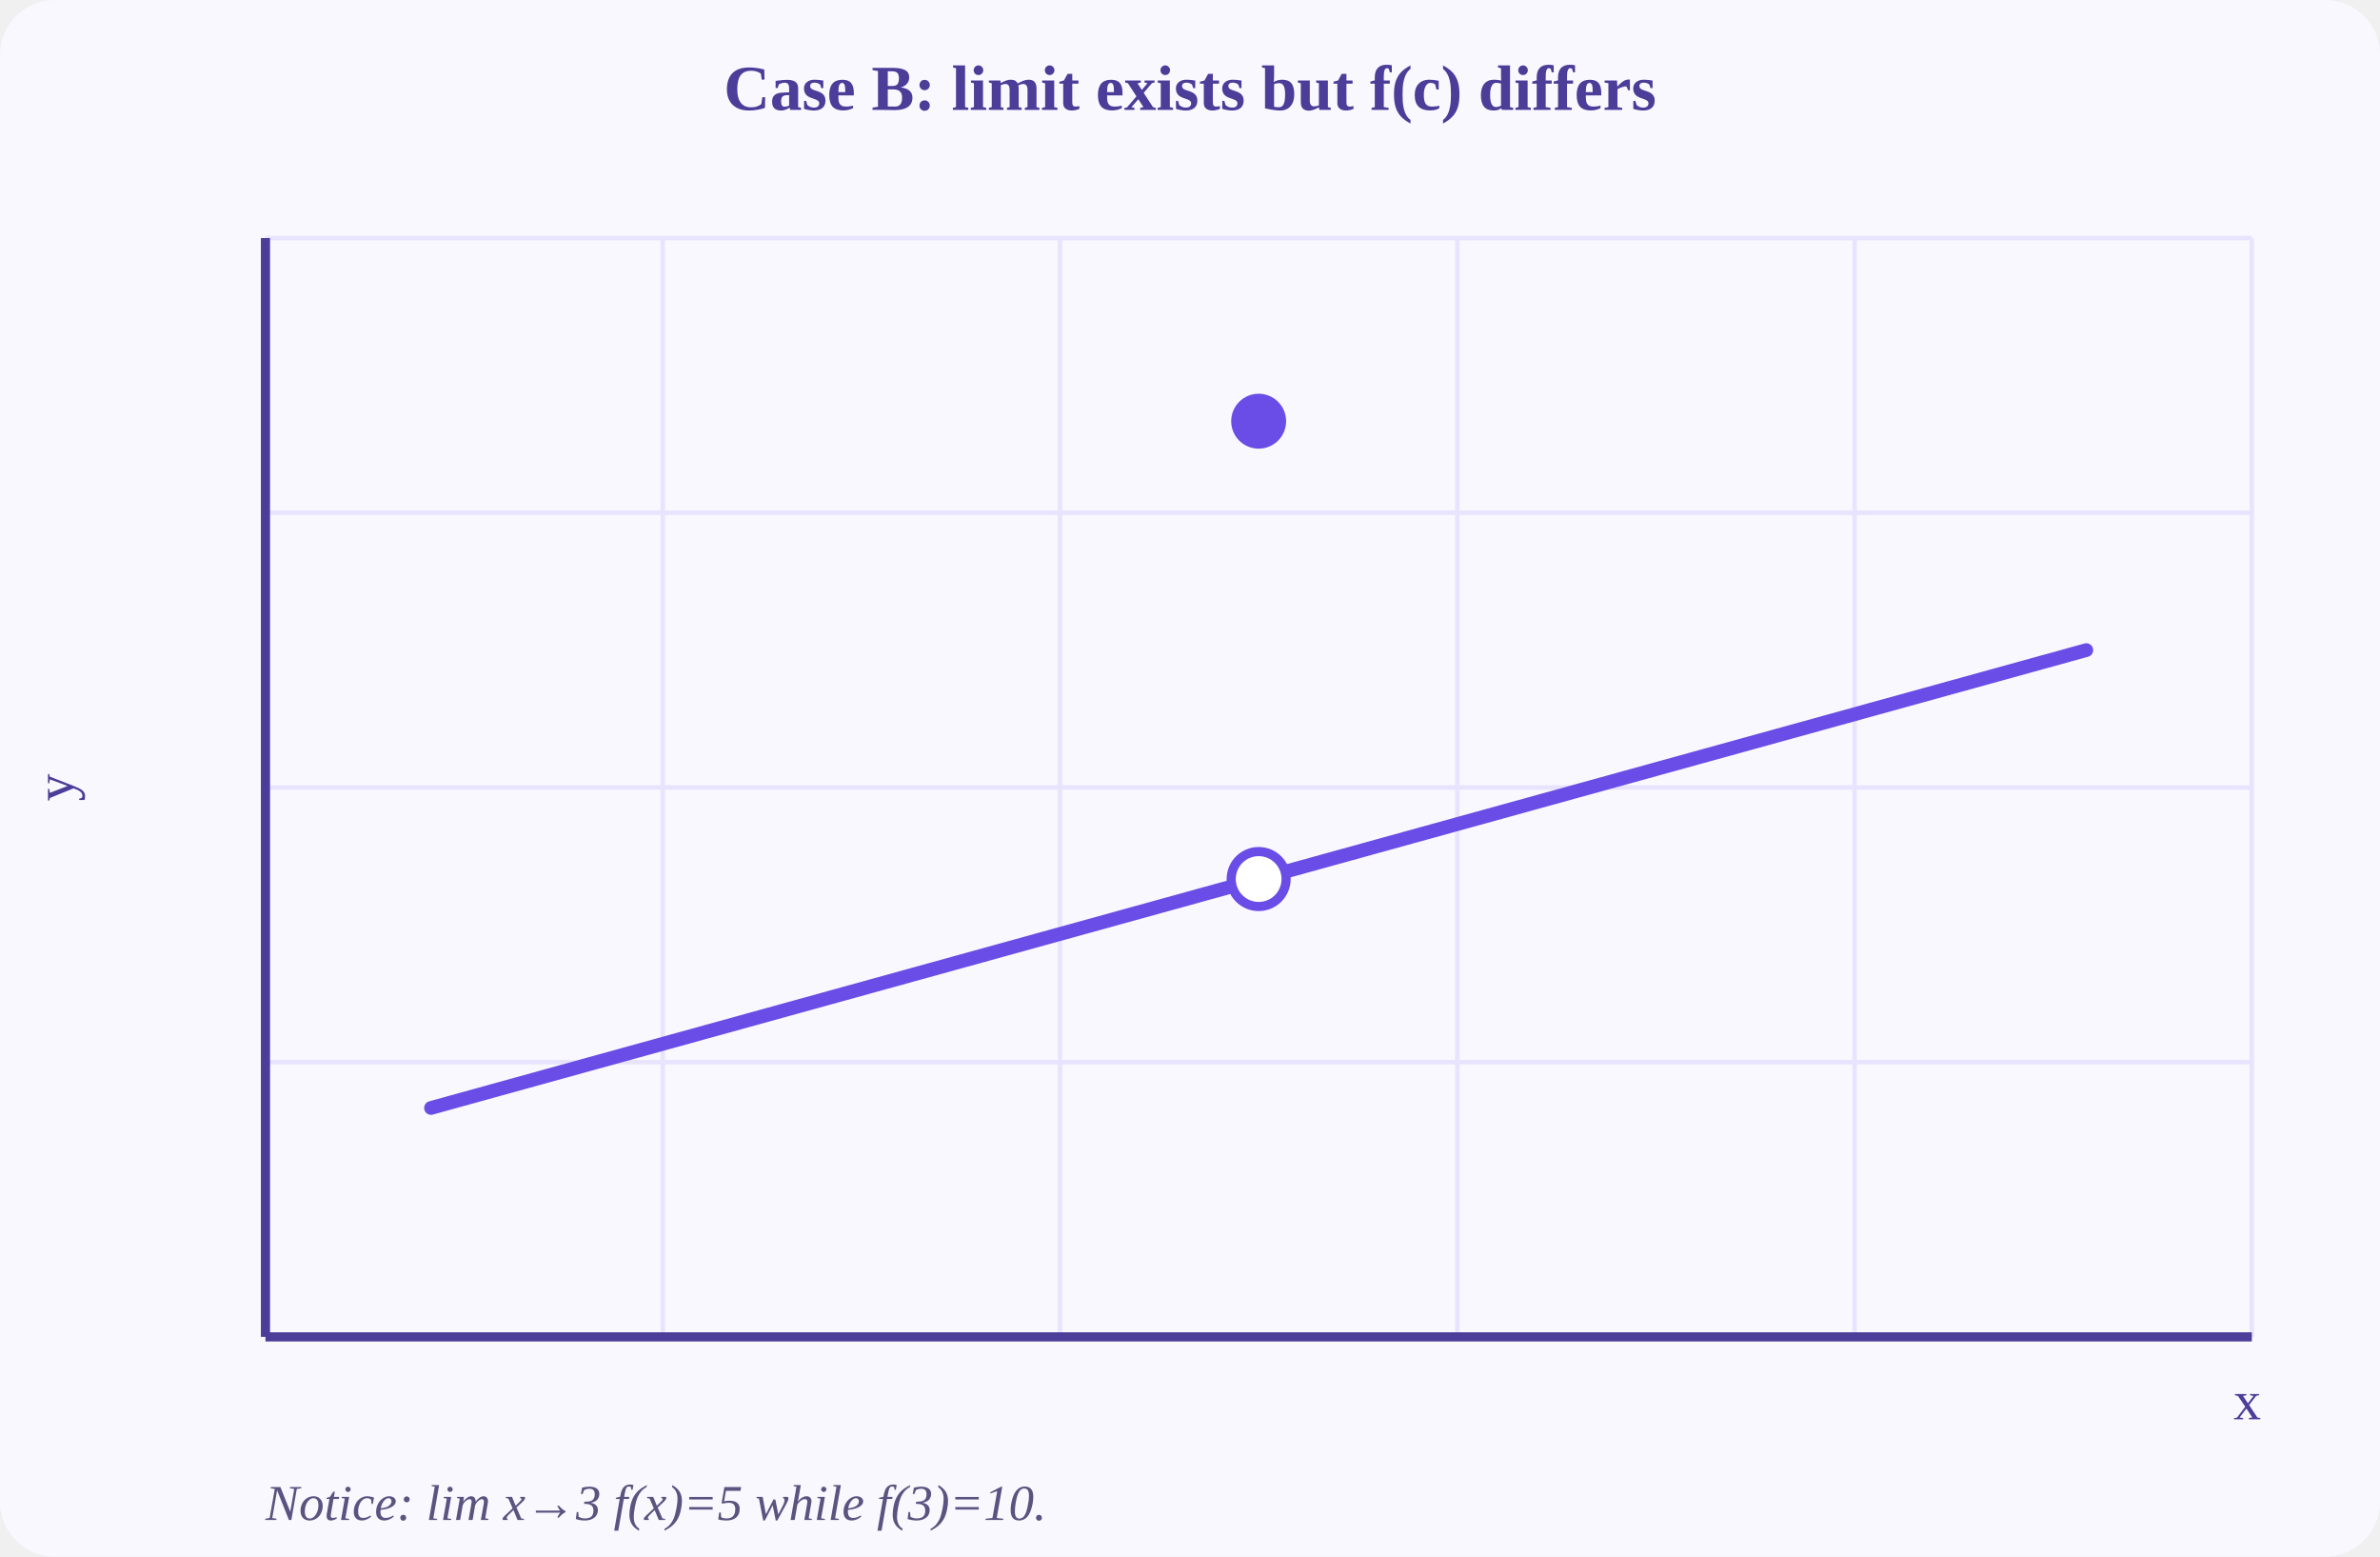
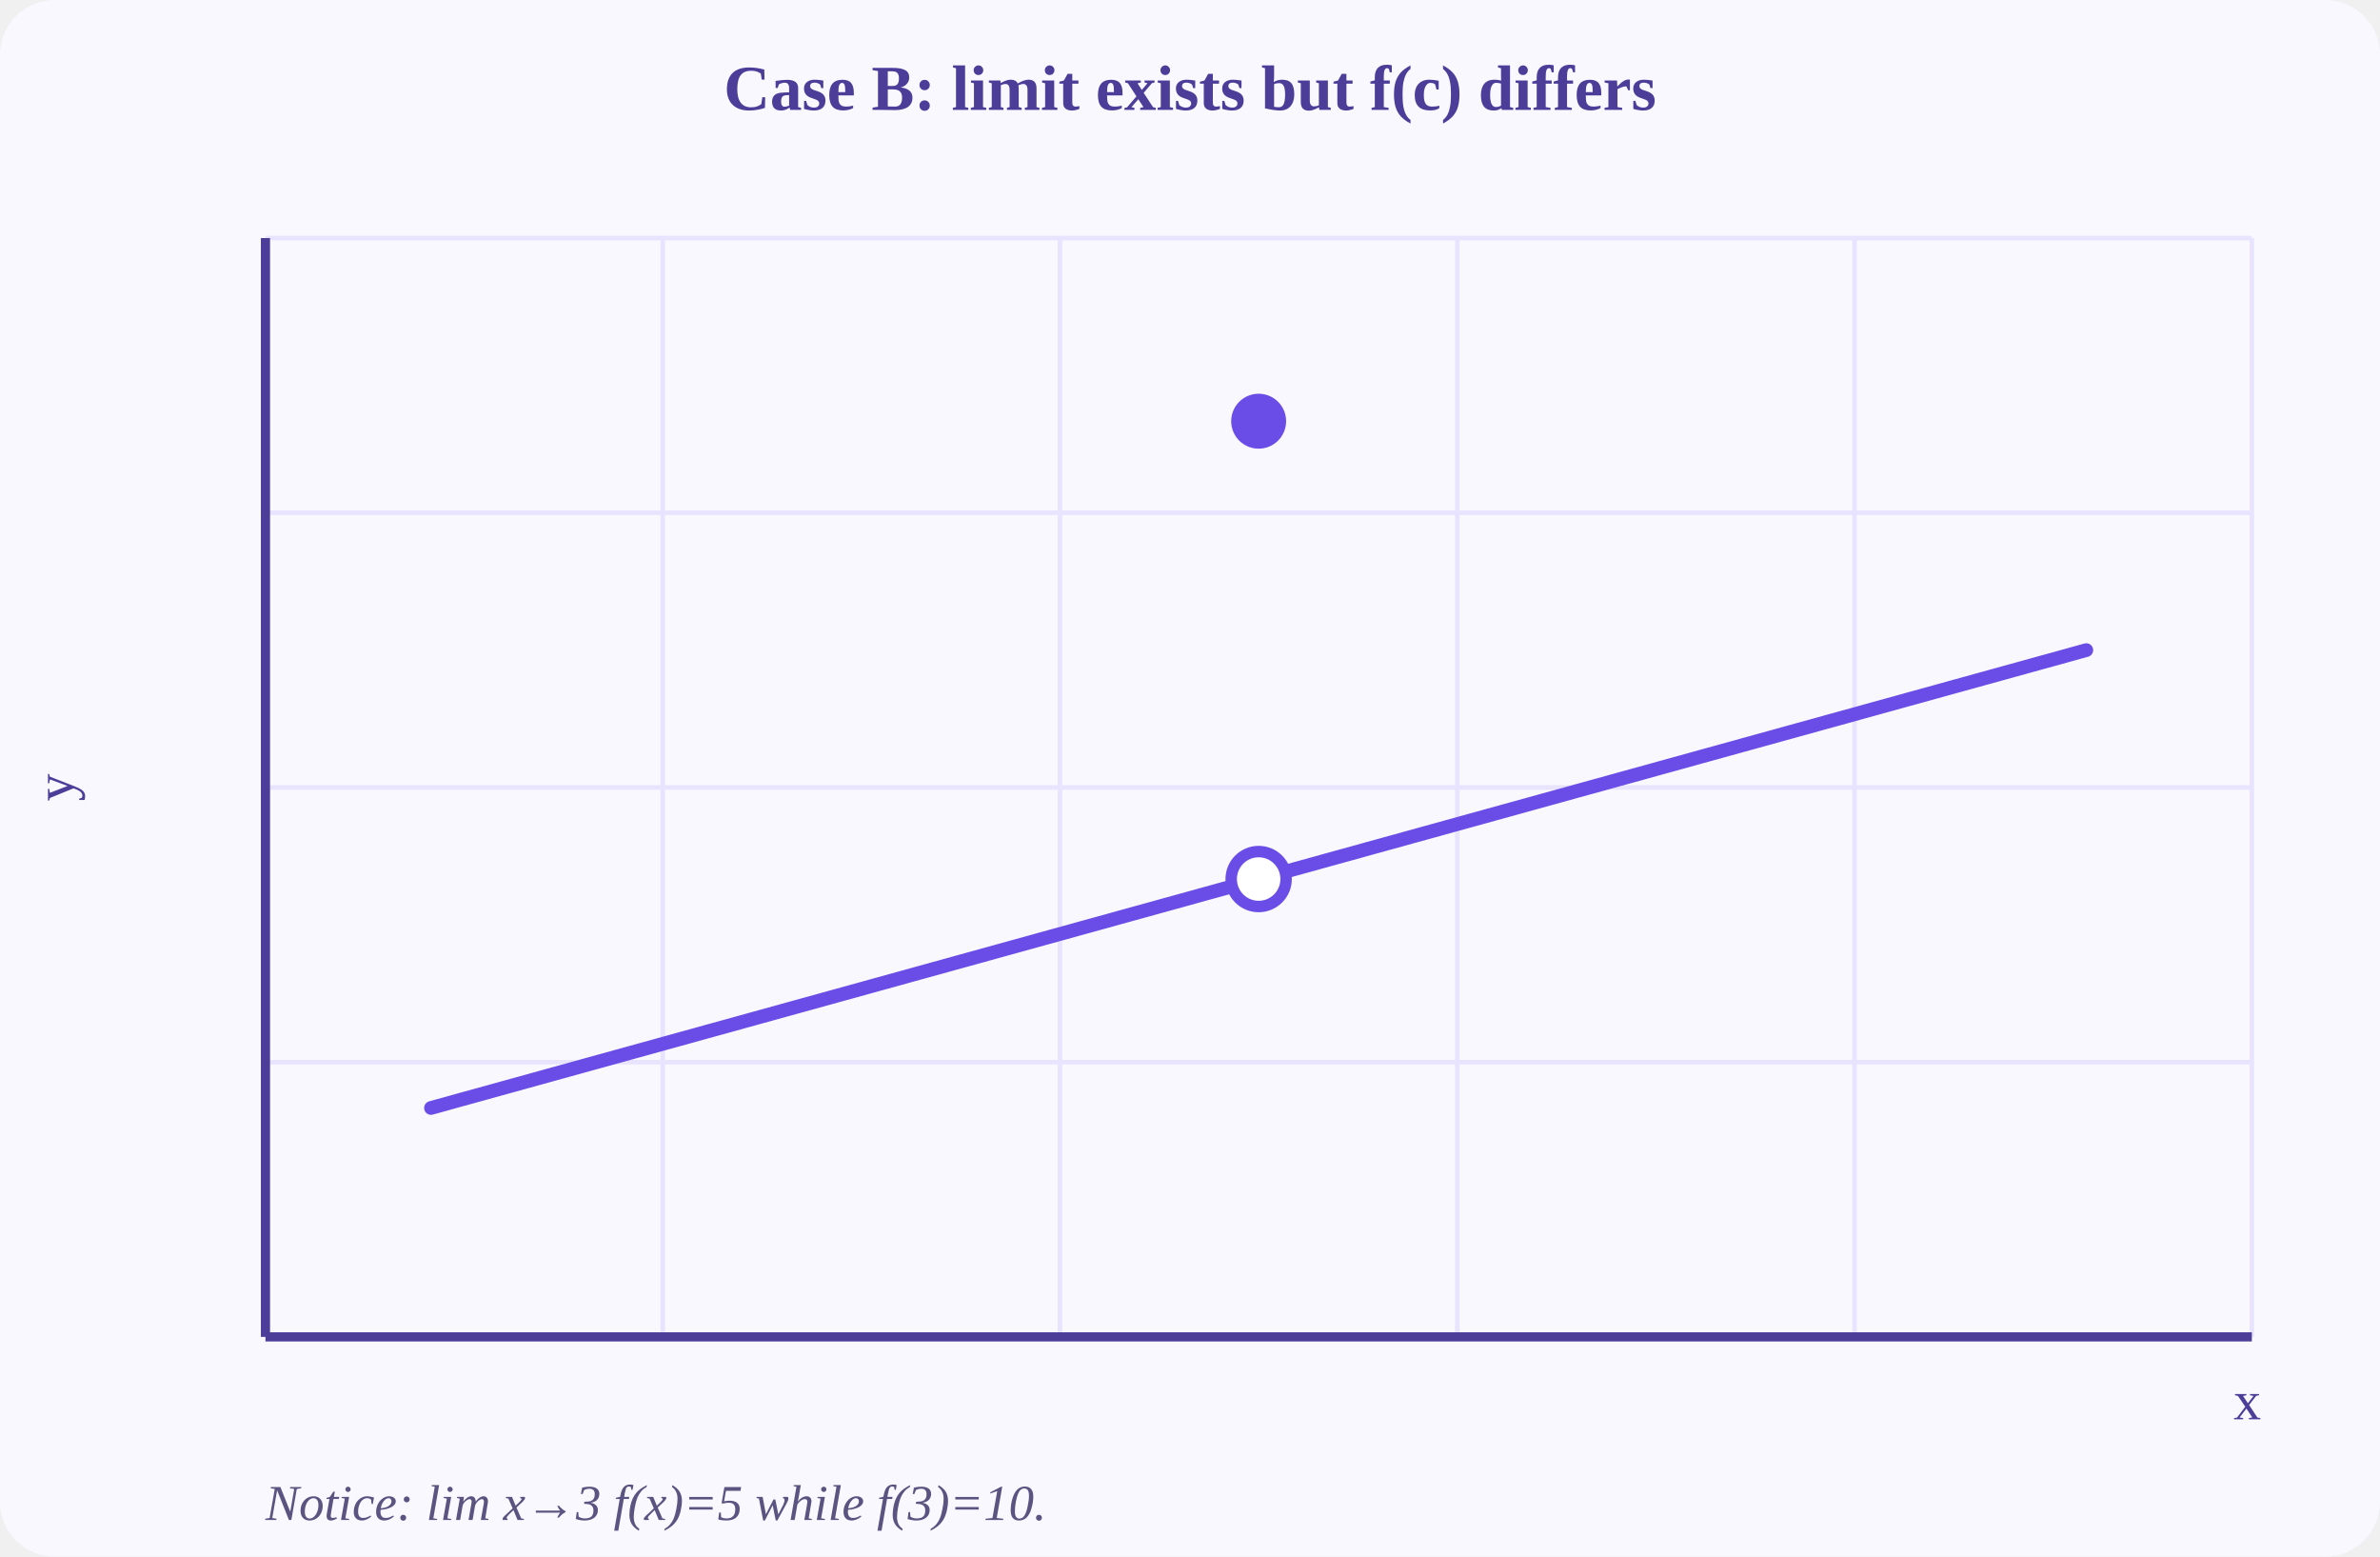
<svg xmlns="http://www.w3.org/2000/svg" viewBox="0 0 520 340" role="img" aria-label="Case B: limit exists but f(c) differs" class="ap-graph-svg">
  <rect width="520" height="340" fill="#faf8ff" rx="12" />
  <text x="260.0" y="24" text-anchor="middle" font-size="14" font-weight="700" fill="#4c3d99">Case B: limit exists but f(c) differs</text>
  <line x1="58.0" y1="52" x2="58.0" y2="292" stroke="#e8e4ff" stroke-width="1" />
  <line x1="144.8" y1="52" x2="144.8" y2="292" stroke="#e8e4ff" stroke-width="1" />
  <line x1="231.6" y1="52" x2="231.6" y2="292" stroke="#e8e4ff" stroke-width="1" />
  <line x1="318.4" y1="52" x2="318.4" y2="292" stroke="#e8e4ff" stroke-width="1" />
  <line x1="405.2" y1="52" x2="405.2" y2="292" stroke="#e8e4ff" stroke-width="1" />
  <line x1="492.0" y1="52" x2="492.0" y2="292" stroke="#e8e4ff" stroke-width="1" />
  <line x1="58" y1="52.0" x2="492" y2="52.0" stroke="#e8e4ff" stroke-width="1" />
  <line x1="58" y1="112.0" x2="492" y2="112.0" stroke="#e8e4ff" stroke-width="1" />
  <line x1="58" y1="172.0" x2="492" y2="172.0" stroke="#e8e4ff" stroke-width="1" />
  <line x1="58" y1="232.0" x2="492" y2="232.0" stroke="#e8e4ff" stroke-width="1" />
  <line x1="58" y1="292.0" x2="492" y2="292.0" stroke="#e8e4ff" stroke-width="1" />
  <line x1="58" y1="292" x2="492" y2="292" stroke="#4c3d99" stroke-width="2" />
  <line x1="58" y1="52" x2="58" y2="292" stroke="#4c3d99" stroke-width="2" />
  <text x="494.0" y="310.0" text-anchor="end" font-size="12" fill="#4c3d99">x</text>
  <text x="16" y="172.0" text-anchor="middle" font-size="12" fill="#4c3d99" transform="rotate(-90 16 172.0)">y</text>
  <polyline points="94.17,242.00 97.18,241.17 100.19,240.33 103.21,239.50 106.22,238.67 109.24,237.83 112.25,237.00 115.26,236.17 118.28,235.33 121.29,234.50 124.31,233.67 127.32,232.83 130.33,232.00 133.35,231.17 136.36,230.33 139.38,229.50 142.39,228.67 145.40,227.83 148.42,227.00 151.43,226.17 154.44,225.33 157.46,224.50 160.47,223.67 163.49,222.83 166.50,222.00 169.51,221.17 172.53,220.33 175.54,219.50 178.56,218.67 181.57,217.83 184.58,217.00 187.60,216.17 190.61,215.33 193.63,214.50 196.64,213.67 199.65,212.83 202.67,212.00 205.68,211.17 208.69,210.33 211.71,209.50 214.72,208.67 217.74,207.83 220.75,207.00 223.76,206.17 226.78,205.33 229.79,204.50 232.81,203.67 235.82,202.83 238.83,202.00 241.85,201.17 244.86,200.33 247.87,199.50 250.89,198.67 253.90,197.83 256.92,197.00 259.93,196.17 262.94,195.33 265.96,194.50 268.97,193.67 271.99,192.83 275.00,192.00 278.01,191.17 281.03,190.33 284.04,189.50 287.06,188.67 290.07,187.83 293.08,187.00 296.10,186.17 299.11,185.33 302.12,184.50 305.14,183.67 308.15,182.83 311.17,182.00 314.18,181.17 317.19,180.33 320.21,179.50 323.22,178.67 326.24,177.83 329.25,177.00 332.26,176.17 335.28,175.33 338.29,174.50 341.31,173.67 344.32,172.83 347.33,172.00 350.35,171.17 353.36,170.33 356.37,169.50 359.39,168.67 362.40,167.83 365.42,167.00 368.43,166.17 371.44,165.33 374.46,164.50 377.47,163.67 380.49,162.83 383.50,162.00 386.51,161.17 389.53,160.33 392.54,159.50 395.56,158.67 398.57,157.83 401.58,157.00 404.60,156.17 407.61,155.33 410.62,154.50 413.64,153.67 416.65,152.83 419.67,152.00 422.68,151.17 425.69,150.33 428.71,149.50 431.72,148.67 434.74,147.83 437.75,147.00 440.76,146.17 443.78,145.33 446.79,144.50 449.81,143.67 452.82,142.83 455.83,142.00" fill="none" stroke="#6a4ce6" stroke-width="3" stroke-linecap="round" />
-   <circle cx="275.0" cy="192.0" r="6" fill="#fff" stroke="#6a4ce6" stroke-width="2" />
+   <circle cx="275.0" cy="192.0" r="6" fill="#fff" stroke="#6a4ce6" stroke-width="2.5" />
  <circle cx="275.0" cy="92.0" r="6" fill="#6a4ce6" />
  <text x="58" y="332" font-size="11" fill="#5b5380" font-style="italic">Notice: lim x→3 f(x)=5 while f(3)=10.</text>
</svg>
